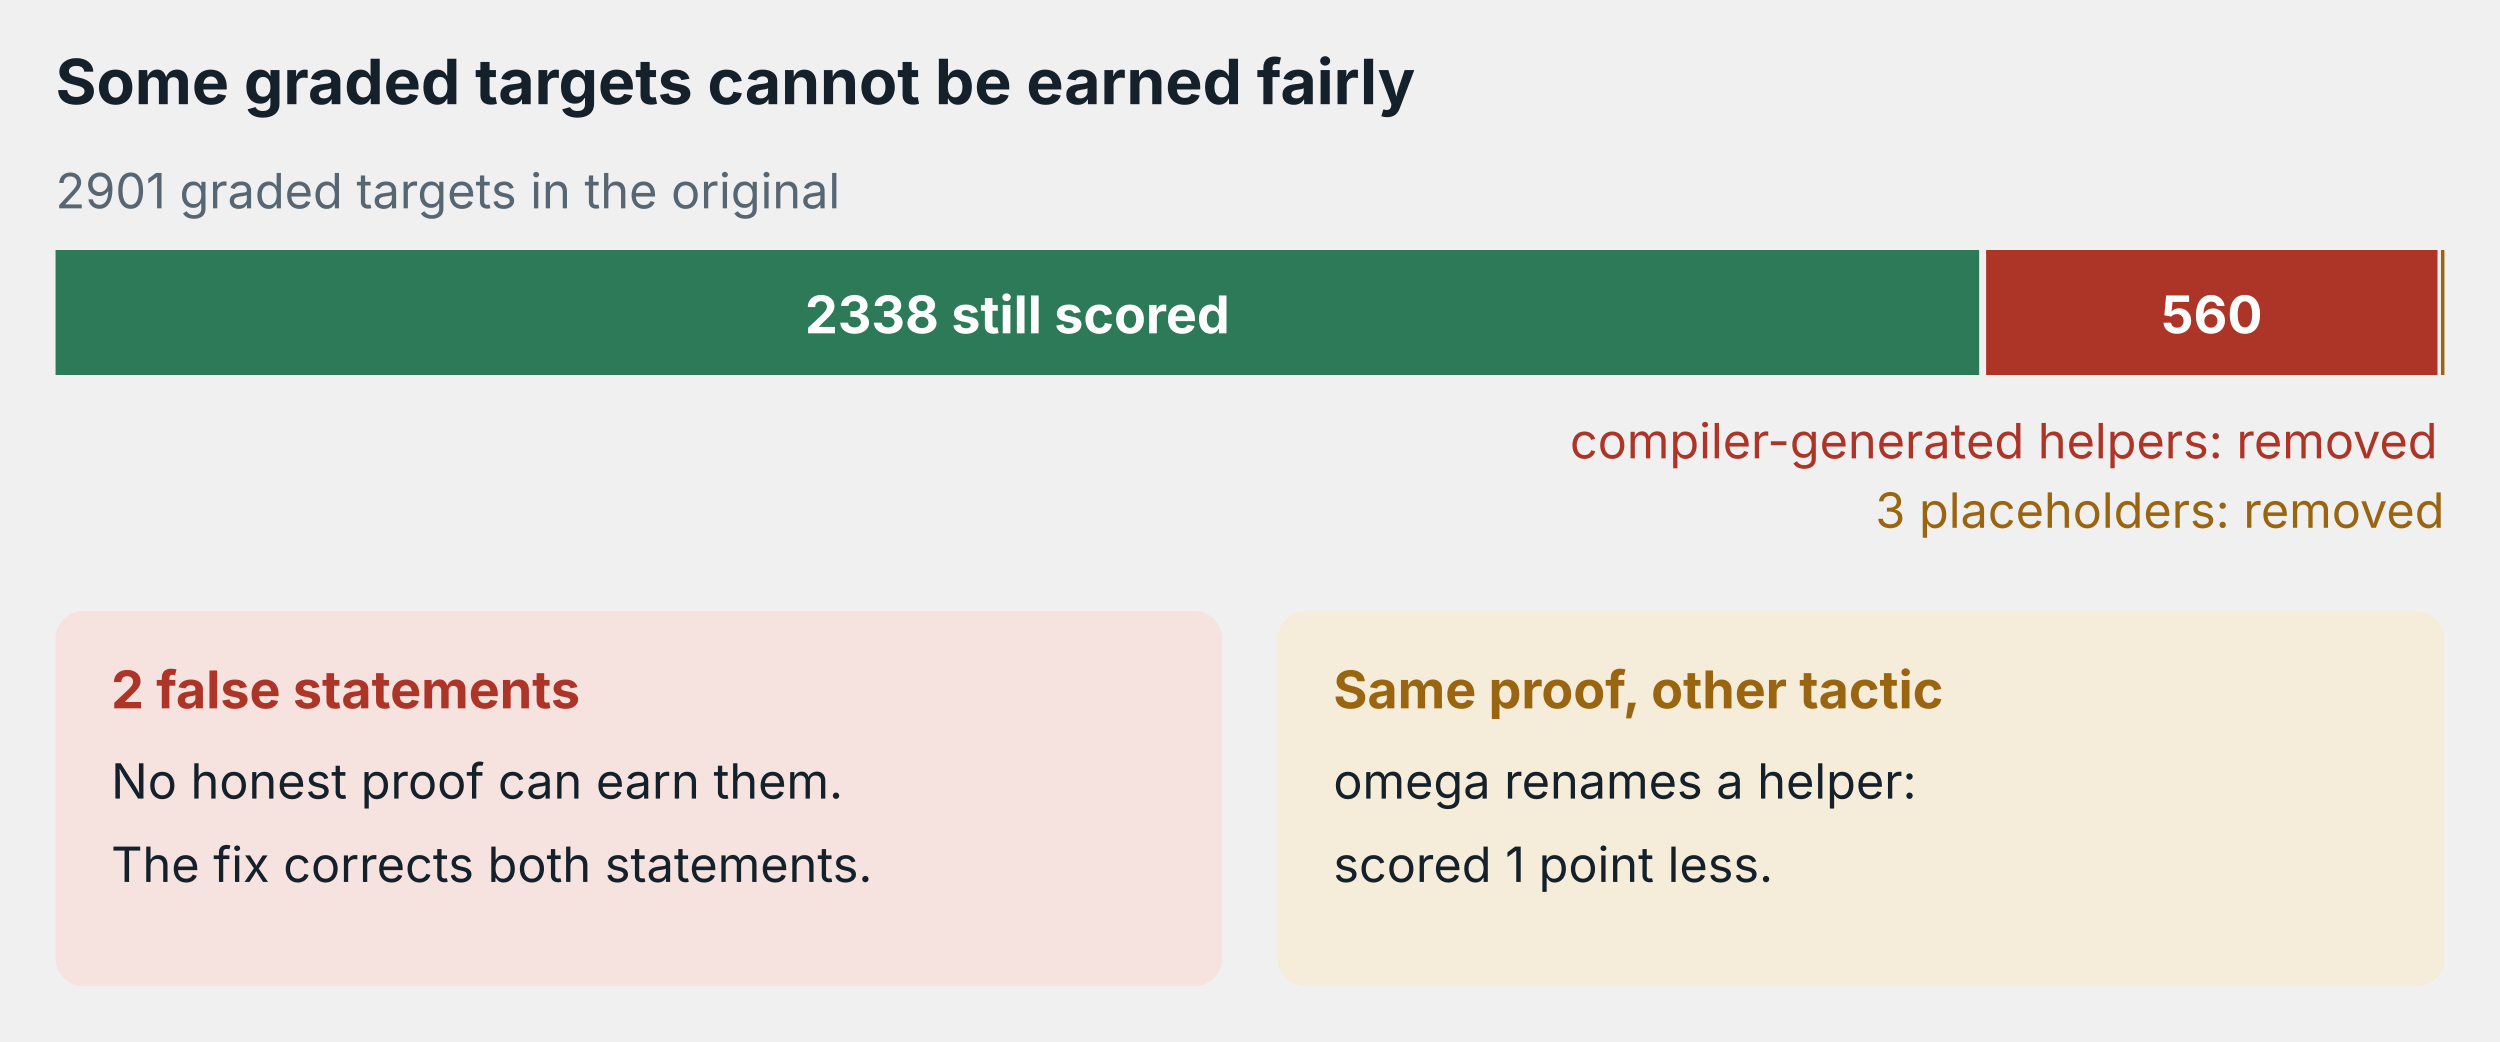
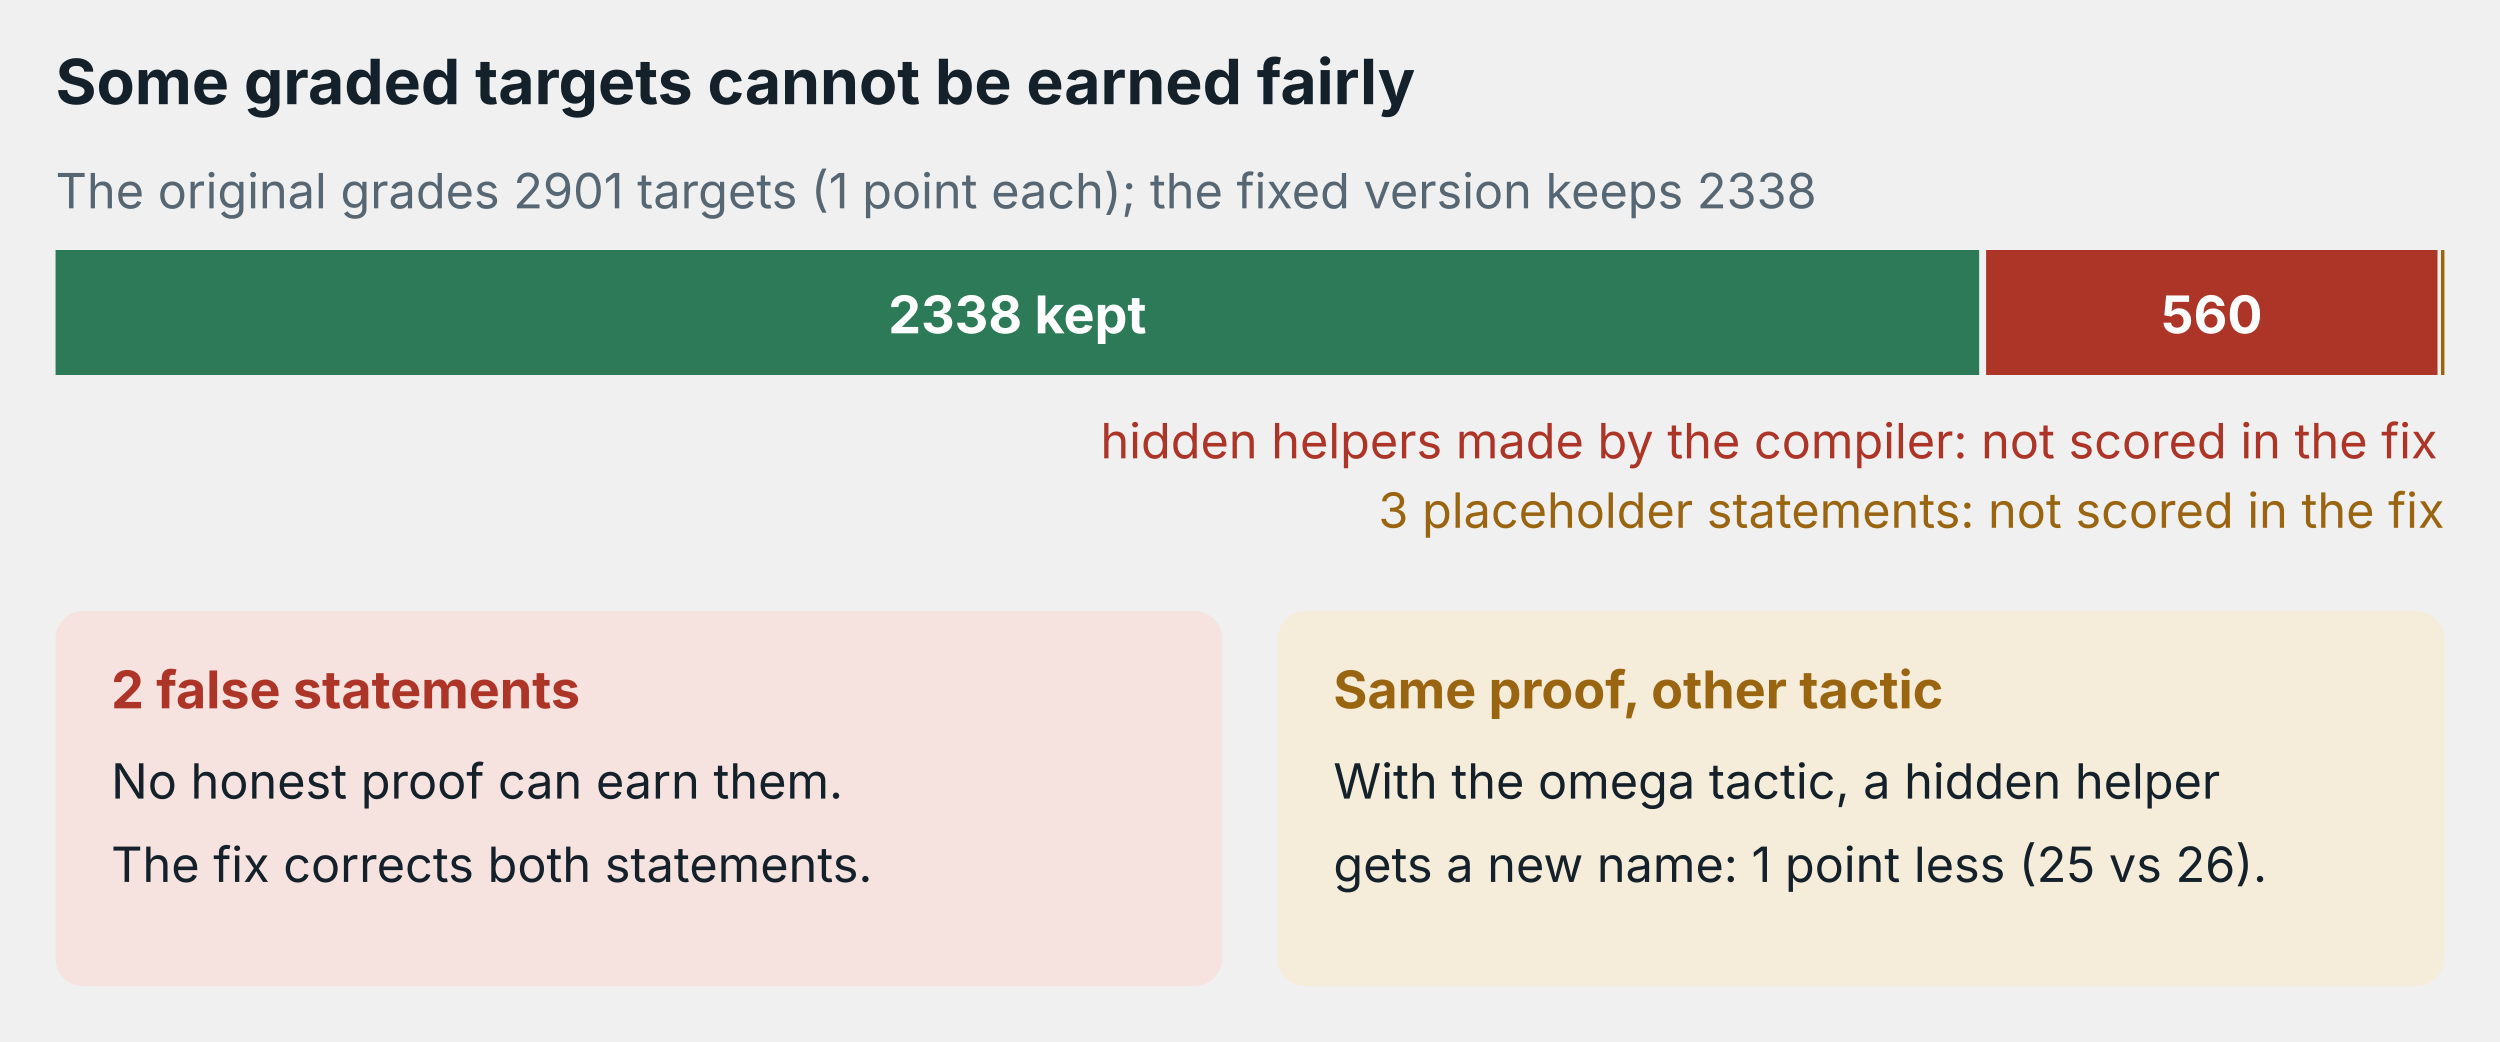
<svg xmlns="http://www.w3.org/2000/svg" viewBox="0 0 720 300" role="img">
  <style>
  .ink{fill:#14212b} .muted{fill:#566773} .rule{stroke:#d3dbe0} .bg{fill:#ffffff}
  .good{fill:#2c7a57} .bad{fill:#ad3528} .warn{fill:#9a6510} .acc{fill:#0f5c78}
  .goodS{stroke:#2c7a57} .badS{stroke:#ad3528} .accS{stroke:#0f5c78} .inkS{stroke:#14212b}
  .goodBg{fill:#e4f2ea} .badBg{fill:#f6e2df} .warnBg{fill:#f6ecda} .accBg{fill:#e3eff4}
  text{font-family:"IBM Plex Sans",system-ui,-apple-system,"Segoe UI",sans-serif}
  @media (prefers-color-scheme: dark){
    .ink{fill:#e2e9ed} .muted{fill:#95a6b1} .rule{stroke:#2a3843} .bg{fill:#152029}
    .good{fill:#6cc79a} .bad{fill:#f08a7c} .warn{fill:#e0a64a} .acc{fill:#6cb6d3}
    .goodS{stroke:#6cc79a} .badS{stroke:#f08a7c} .accS{stroke:#6cb6d3} .inkS{stroke:#e2e9ed}
    .goodBg{fill:#15302a} .badBg{fill:#3a1f1c} .warnBg{fill:#352a16} .accBg{fill:#16303c}
  }
</style>
  <text x="16" y="30" font-size="18" font-weight="700" class="ink">Some graded targets cannot be earned fairly</text>
-   <text x="16" y="60" font-size="14" class="muted">2901 graded targets in the original</text>
+   <text x="16" y="60" font-size="14" class="muted">The original grades 2901 targets (1 point each); the fixed version keeps 2338</text>
  <rect x="16" y="72" width="554" height="36" class="good" />
  <rect x="572" y="72" width="130" height="36" class="bad" />
  <rect x="703" y="72" width="1" height="36" class="warn" />
-   <text x="293" y="96" font-size="15" text-anchor="middle" class="bg" style="font-weight:700">2338 still scored</text>
+   <text x="293" y="96" font-size="15" text-anchor="middle" class="bg" style="font-weight:700">2338 kept</text>
  <text x="637" y="96" font-size="15" text-anchor="middle" class="bg" style="font-weight:700">560</text>
-   <text x="702" y="132" font-size="14" text-anchor="end" class="bad">compiler-generated helpers: removed</text>
-   <text x="704" y="152" font-size="14" text-anchor="end" class="warn">3 placeholders: removed</text>
+   <text x="702" y="132" font-size="14" text-anchor="end" class="bad">hidden helpers made by the compiler: not scored in the fix</text>
+   <text x="704" y="152" font-size="14" text-anchor="end" class="warn">3 placeholder statements: not scored in the fix</text>
  <rect x="16" y="176" width="336" height="108" rx="8" class="badBg" />
  <text x="32" y="204" font-size="15" font-weight="700" class="bad">2 false statements</text>
  <text x="32" y="230" font-size="14" class="ink">No honest proof can earn them.</text>
  <text x="32" y="254" font-size="14" class="ink">The fix corrects both statements.</text>
  <rect x="368" y="176" width="336" height="108" rx="8" class="warnBg" />
  <text x="384" y="204" font-size="15" font-weight="700" class="warn">Same proof, other tactic</text>
-   <text x="384" y="230" font-size="14" class="ink">omega renames a helper:</text>
-   <text x="384" y="254" font-size="14" class="ink">scored 1 point less.</text>
+   <text x="384" y="230" font-size="14" class="ink">With the omega tactic, a hidden helper</text>
+   <text x="384" y="254" font-size="14" class="ink">gets a new name: 1 point less (25 vs 26).</text>
</svg>
